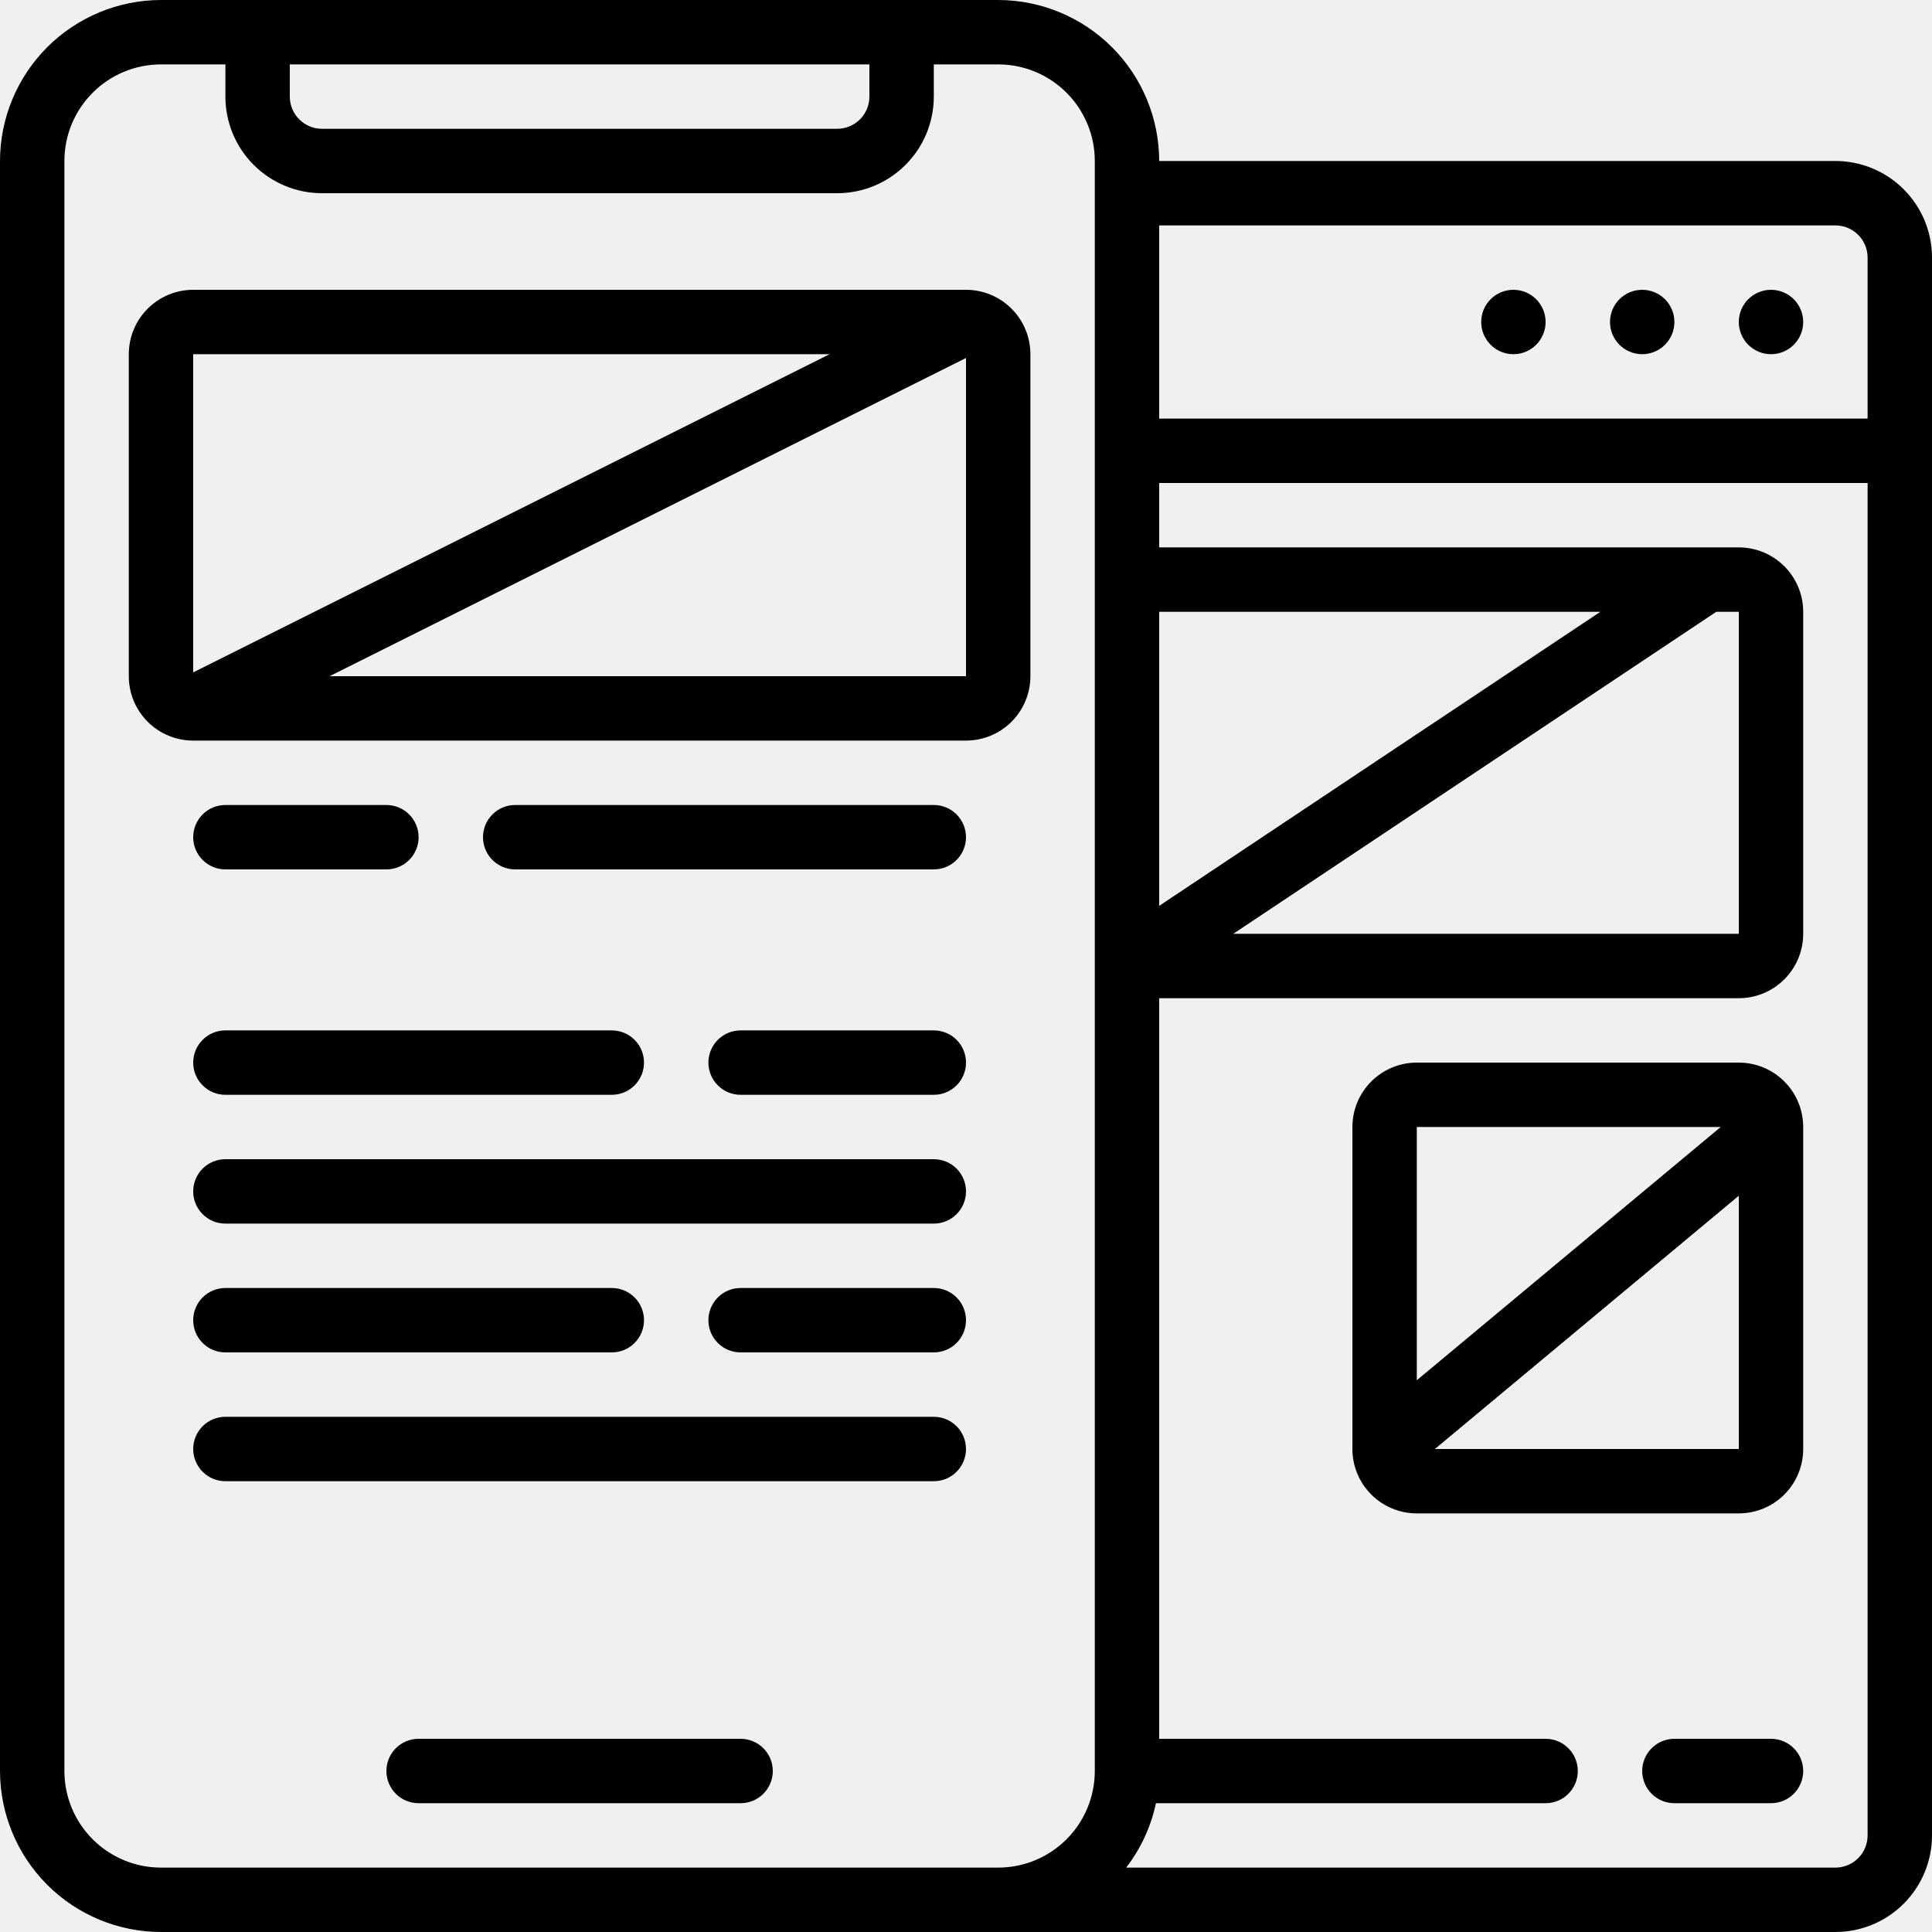
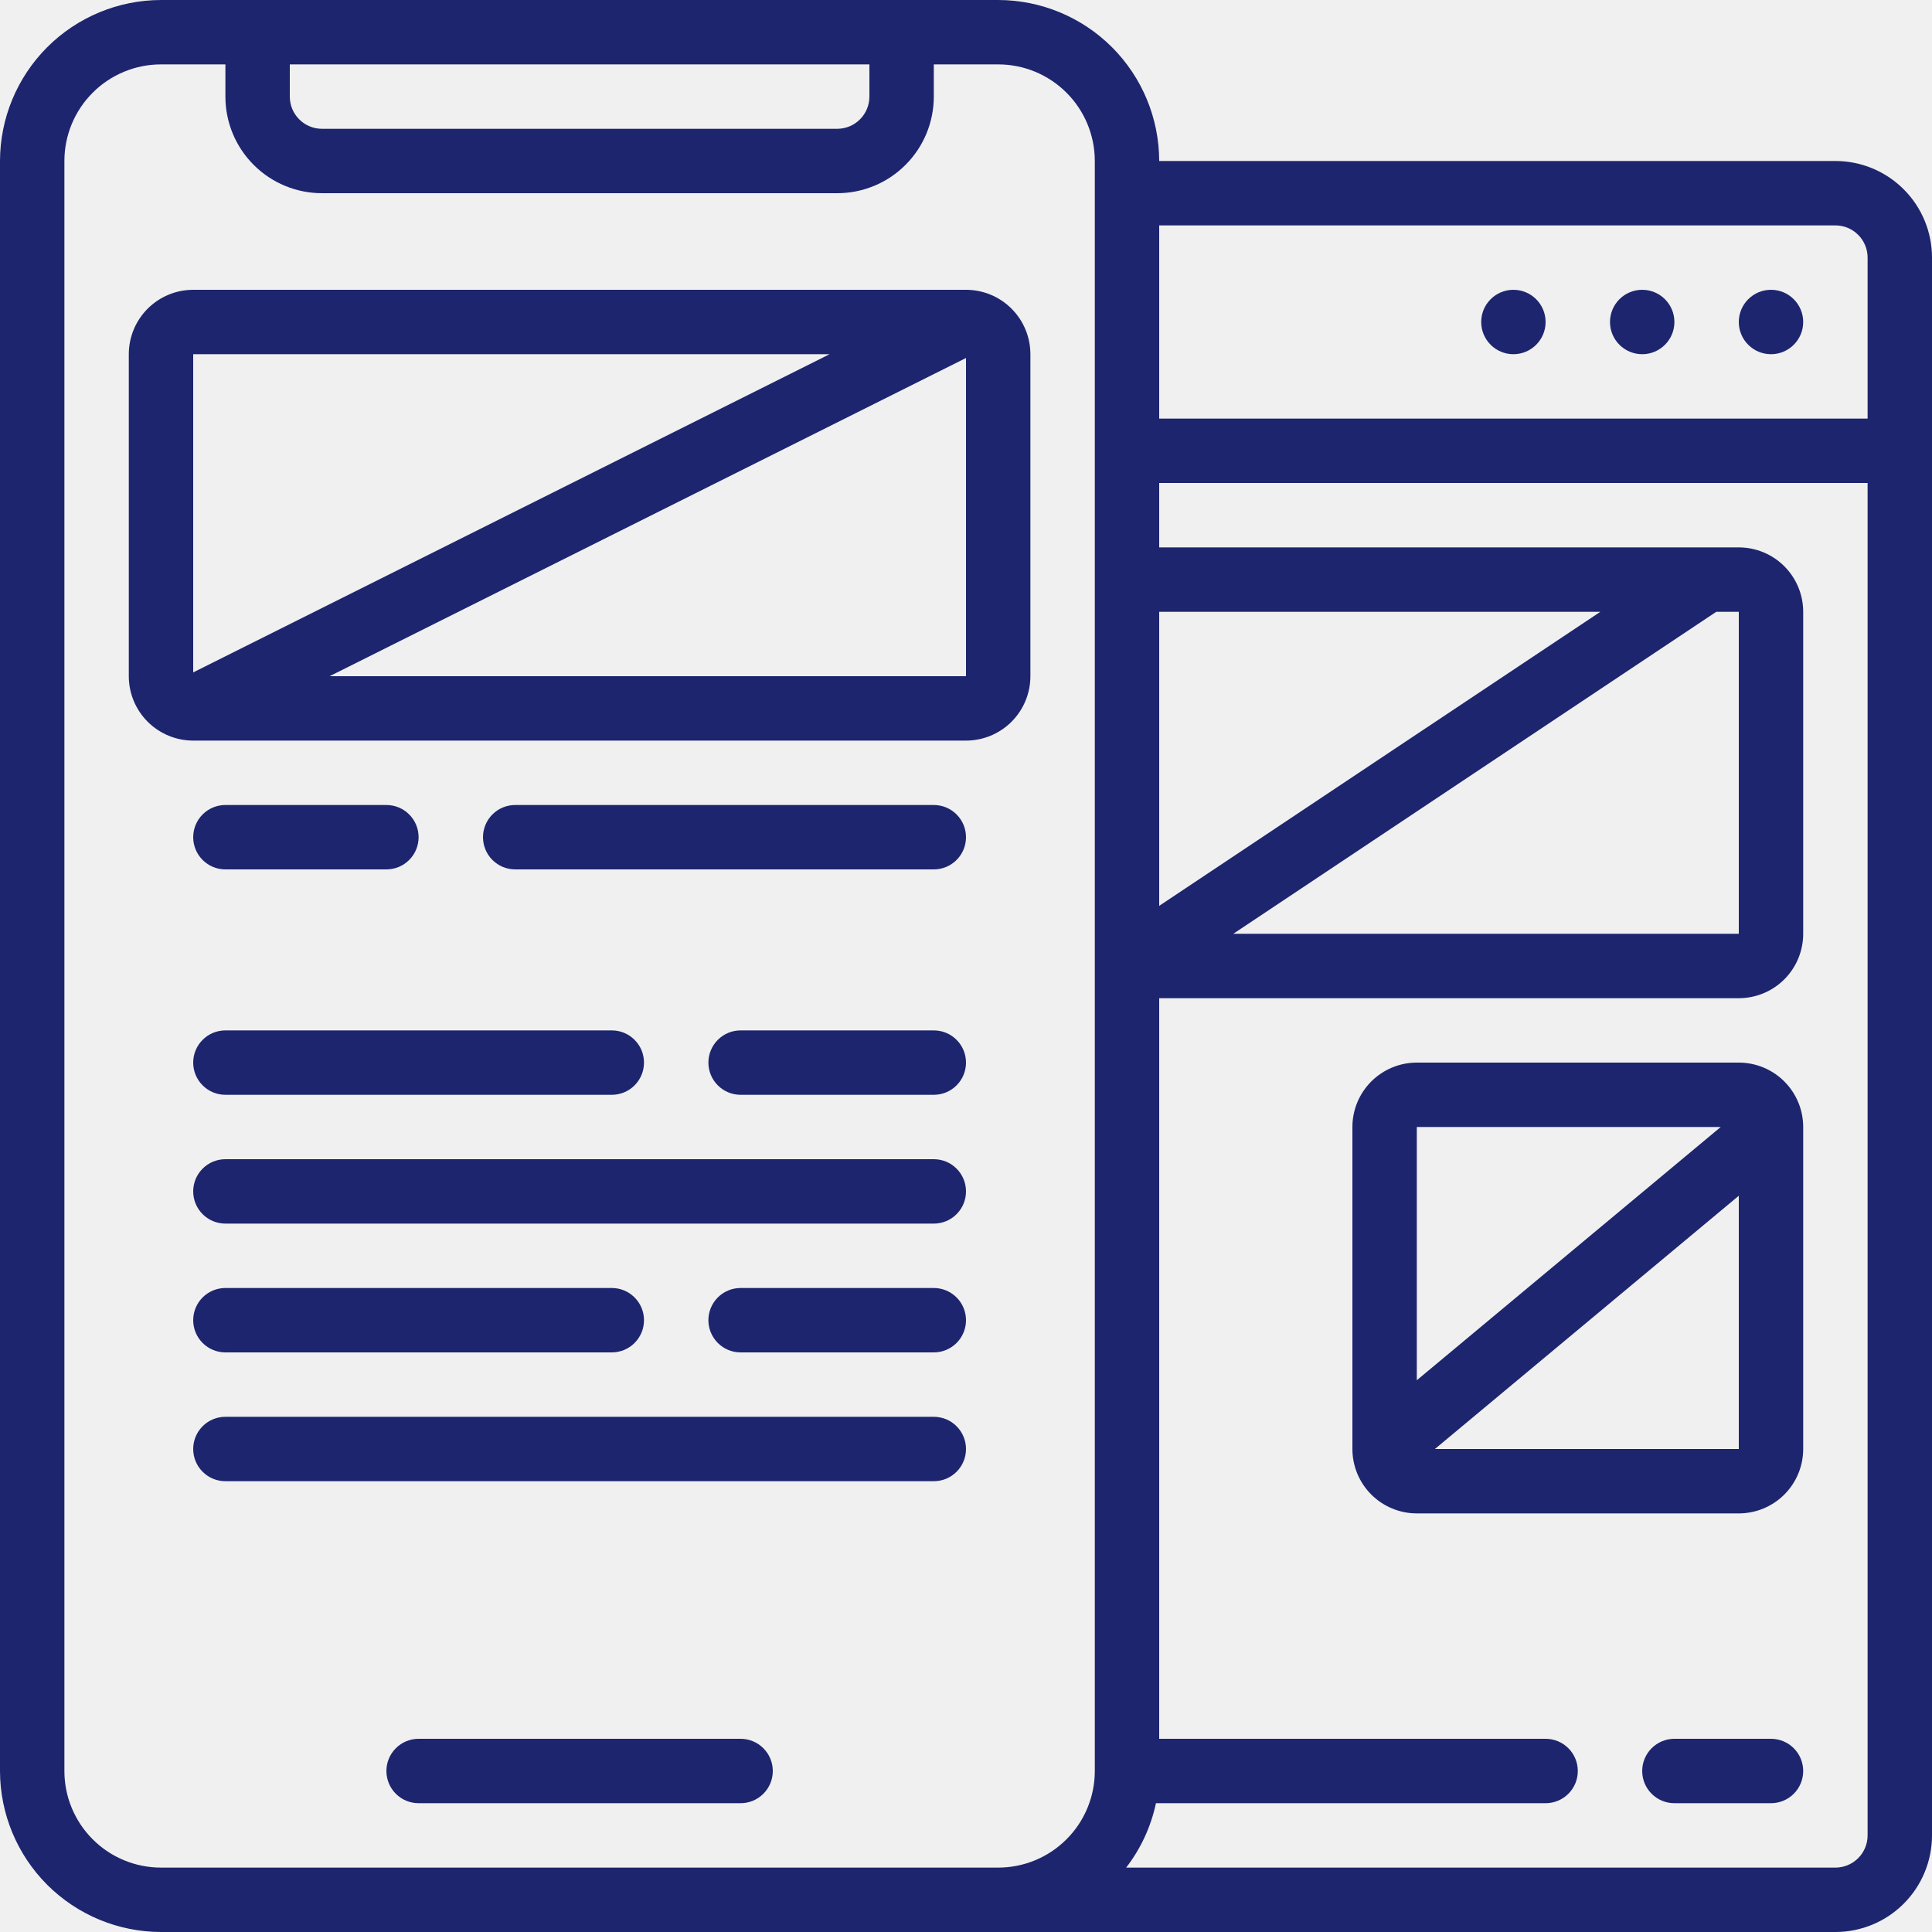
- <svg xmlns="http://www.w3.org/2000/svg" width="60" height="60" viewBox="0 0 60 60" fill="none">
+ <svg xmlns="http://www.w3.org/2000/svg" width="512px" height="512px" viewBox="0 0 60 60" fill="#1D256E">
  <g clip-path="url(#clip0_64_676)">
-     <path d="M23 54H13C12.735 54 12.48 54.105 12.293 54.293C12.105 54.48 12 54.735 12 55C12 55.265 12.105 55.52 12.293 55.707C12.48 55.895 12.735 56 13 56H23C23.265 56 23.52 55.895 23.707 55.707C23.895 55.52 24 55.265 24 55C24 54.735 23.895 54.48 23.707 54.293C23.52 54.105 23.265 54 23 54ZM32 21V11C32 10.47 31.789 9.961 31.414 9.586C31.039 9.211 30.53 9 30 9H6C5.47 9 4.961 9.211 4.586 9.586C4.211 9.961 4 10.47 4 11V21C4 21.53 4.211 22.039 4.586 22.414C4.961 22.789 5.47 23 6 23H30C30.53 23 31.039 22.789 31.414 22.414C31.789 22.039 32 21.53 32 21ZM25.764 11L6 20.882V11H25.764ZM10.236 21L30 11.118V21H10.236ZM7 27H12C12.265 27 12.52 26.895 12.707 26.707C12.895 26.52 13 26.265 13 26C13 25.735 12.895 25.48 12.707 25.293C12.52 25.105 12.265 25 12 25H7C6.735 25 6.48 25.105 6.293 25.293C6.105 25.48 6 25.735 6 26C6 26.265 6.105 26.52 6.293 26.707C6.48 26.895 6.735 27 7 27ZM29 25H16C15.735 25 15.48 25.105 15.293 25.293C15.105 25.48 15 25.735 15 26C15 26.265 15.105 26.52 15.293 26.707C15.48 26.895 15.735 27 16 27H29C29.265 27 29.52 26.895 29.707 26.707C29.895 26.52 30 26.265 30 26C30 25.735 29.895 25.48 29.707 25.293C29.52 25.105 29.265 25 29 25ZM7 34H19C19.265 34 19.52 33.895 19.707 33.707C19.895 33.52 20 33.265 20 33C20 32.735 19.895 32.48 19.707 32.293C19.52 32.105 19.265 32 19 32H7C6.735 32 6.48 32.105 6.293 32.293C6.105 32.48 6 32.735 6 33C6 33.265 6.105 33.52 6.293 33.707C6.48 33.895 6.735 34 7 34ZM29 32H23C22.735 32 22.48 32.105 22.293 32.293C22.105 32.48 22 32.735 22 33C22 33.265 22.105 33.52 22.293 33.707C22.48 33.895 22.735 34 23 34H29C29.265 34 29.52 33.895 29.707 33.707C29.895 33.52 30 33.265 30 33C30 32.735 29.895 32.48 29.707 32.293C29.52 32.105 29.265 32 29 32ZM29 36H7C6.735 36 6.48 36.105 6.293 36.293C6.105 36.48 6 36.735 6 37C6 37.265 6.105 37.52 6.293 37.707C6.48 37.895 6.735 38 7 38H29C29.265 38 29.52 37.895 29.707 37.707C29.895 37.52 30 37.265 30 37C30 36.735 29.895 36.48 29.707 36.293C29.52 36.105 29.265 36 29 36ZM7 42H19C19.265 42 19.52 41.895 19.707 41.707C19.895 41.52 20 41.265 20 41C20 40.735 19.895 40.48 19.707 40.293C19.52 40.105 19.265 40 19 40H7C6.735 40 6.48 40.105 6.293 40.293C6.105 40.48 6 40.735 6 41C6 41.265 6.105 41.52 6.293 41.707C6.48 41.895 6.735 42 7 42ZM29 40H23C22.735 40 22.48 40.105 22.293 40.293C22.105 40.48 22 40.735 22 41C22 41.265 22.105 41.52 22.293 41.707C22.48 41.895 22.735 42 23 42H29C29.265 42 29.52 41.895 29.707 41.707C29.895 41.52 30 41.265 30 41C30 40.735 29.895 40.48 29.707 40.293C29.52 40.105 29.265 40 29 40ZM29 44H7C6.735 44 6.48 44.105 6.293 44.293C6.105 44.48 6 44.735 6 45C6 45.265 6.105 45.52 6.293 45.707C6.48 45.895 6.735 46 7 46H29C29.265 46 29.52 45.895 29.707 45.707C29.895 45.52 30 45.265 30 45C30 44.735 29.895 44.48 29.707 44.293C29.52 44.105 29.265 44 29 44Z" fill="black" />
-     <path d="M57 5H36C35.998 3.674 35.471 2.404 34.534 1.466C33.596 0.529 32.326 0.002 31 0L5 0C3.674 0.002 2.404 0.529 1.466 1.466C0.529 2.404 0.002 3.674 0 5L0 55C0.002 56.326 0.529 57.596 1.466 58.534C2.404 59.471 3.674 59.998 5 60H57C57.796 60 58.559 59.684 59.121 59.121C59.684 58.559 60 57.796 60 57V8C60 7.204 59.684 6.441 59.121 5.879C58.559 5.316 57.796 5 57 5ZM57 7C57.265 7 57.52 7.105 57.707 7.293C57.895 7.48 58 7.735 58 8V13H36V7H57ZM54 19V29H38.3L53.3 19H54ZM36 28.132V19H49.7L36 28.132ZM27 2V3C27 3.265 26.895 3.52 26.707 3.707C26.52 3.895 26.265 4 26 4H10C9.735 4 9.48 3.895 9.293 3.707C9.105 3.52 9 3.265 9 3V2H27ZM29 58H5C4.204 58 3.441 57.684 2.879 57.121C2.316 56.559 2 55.796 2 55V5C2 4.204 2.316 3.441 2.879 2.879C3.441 2.316 4.204 2 5 2H7V3C7 3.796 7.316 4.559 7.879 5.121C8.441 5.684 9.204 6 10 6H26C26.796 6 27.559 5.684 28.121 5.121C28.684 4.559 29 3.796 29 3V2H31C31.796 2 32.559 2.316 33.121 2.879C33.684 3.441 34 4.204 34 5V55C34 55.796 33.684 56.559 33.121 57.121C32.559 57.684 31.796 58 31 58H29ZM57 58H34.974C35.429 57.411 35.744 56.728 35.899 56H48C48.265 56 48.52 55.895 48.707 55.707C48.895 55.52 49 55.265 49 55C49 54.735 48.895 54.48 48.707 54.293C48.52 54.105 48.265 54 48 54H36V31H54C54.53 31 55.039 30.789 55.414 30.414C55.789 30.039 56 29.53 56 29V19C56 18.47 55.789 17.961 55.414 17.586C55.039 17.211 54.53 17 54 17H36V15H58V57C58 57.265 57.895 57.52 57.707 57.707C57.52 57.895 57.265 58 57 58Z" fill="black" />
-     <path d="M55 11C55.552 11 56 10.552 56 10C56 9.448 55.552 9 55 9C54.448 9 54 9.448 54 10C54 10.552 54.448 11 55 11Z" fill="black" />
-     <path d="M51 11C51.552 11 52 10.552 52 10C52 9.448 51.552 9 51 9C50.448 9 50 9.448 50 10C50 10.552 50.448 11 51 11Z" fill="black" />
-     <path d="M47 11C47.552 11 48 10.552 48 10C48 9.448 47.552 9 47 9C46.448 9 46 9.448 46 10C46 10.552 46.448 11 47 11Z" fill="black" />
-     <path d="M54 33H44C43.47 33 42.961 33.211 42.586 33.586C42.211 33.961 42 34.47 42 35V45C42 45.53 42.211 46.039 42.586 46.414C42.961 46.789 43.47 47 44 47H54C54.53 47 55.039 46.789 55.414 46.414C55.789 46.039 56 45.53 56 45V35C56 34.47 55.789 33.961 55.414 33.586C55.039 33.211 54.53 33 54 33ZM53.438 35L44 42.865V35H53.438ZM44.562 45L54 37.135V45H44.562ZM55 54H52C51.735 54 51.48 54.105 51.293 54.293C51.105 54.48 51 54.735 51 55C51 55.265 51.105 55.52 51.293 55.707C51.48 55.895 51.735 56 52 56H55C55.265 56 55.52 55.895 55.707 55.707C55.895 55.52 56 55.265 56 55C56 54.735 55.895 54.48 55.707 54.293C55.52 54.105 55.265 54 55 54Z" fill="black" />
+     <path d="M23 54H13C12.735 54 12.48 54.105 12.293 54.293C12.105 54.48 12 54.735 12 55C12 55.265 12.105 55.52 12.293 55.707C12.48 55.895 12.735 56 13 56H23C23.265 56 23.52 55.895 23.707 55.707C23.895 55.52 24 55.265 24 55C24 54.735 23.895 54.48 23.707 54.293C23.52 54.105 23.265 54 23 54ZM32 21V11C32 10.47 31.789 9.961 31.414 9.586C31.039 9.211 30.53 9 30 9H6C5.47 9 4.961 9.211 4.586 9.586C4.211 9.961 4 10.47 4 11V21C4 21.53 4.211 22.039 4.586 22.414C4.961 22.789 5.47 23 6 23H30C30.53 23 31.039 22.789 31.414 22.414C31.789 22.039 32 21.53 32 21ZM25.764 11L6 20.882V11H25.764ZM10.236 21L30 11.118V21H10.236ZM7 27H12C12.265 27 12.52 26.895 12.707 26.707C12.895 26.52 13 26.265 13 26C13 25.735 12.895 25.48 12.707 25.293C12.52 25.105 12.265 25 12 25H7C6.735 25 6.48 25.105 6.293 25.293C6.105 25.48 6 25.735 6 26C6 26.265 6.105 26.52 6.293 26.707C6.48 26.895 6.735 27 7 27ZM29 25H16C15.735 25 15.48 25.105 15.293 25.293C15.105 25.48 15 25.735 15 26C15 26.265 15.105 26.52 15.293 26.707C15.48 26.895 15.735 27 16 27H29C29.265 27 29.52 26.895 29.707 26.707C29.895 26.52 30 26.265 30 26C30 25.735 29.895 25.48 29.707 25.293C29.52 25.105 29.265 25 29 25ZM7 34H19C19.265 34 19.52 33.895 19.707 33.707C19.895 33.52 20 33.265 20 33C20 32.735 19.895 32.48 19.707 32.293C19.52 32.105 19.265 32 19 32H7C6.735 32 6.48 32.105 6.293 32.293C6.105 32.48 6 32.735 6 33C6 33.265 6.105 33.52 6.293 33.707C6.48 33.895 6.735 34 7 34ZM29 32H23C22.735 32 22.48 32.105 22.293 32.293C22.105 32.48 22 32.735 22 33C22 33.265 22.105 33.52 22.293 33.707C22.48 33.895 22.735 34 23 34H29C29.265 34 29.52 33.895 29.707 33.707C29.895 33.52 30 33.265 30 33C30 32.735 29.895 32.48 29.707 32.293C29.52 32.105 29.265 32 29 32ZM29 36H7C6.735 36 6.48 36.105 6.293 36.293C6.105 36.48 6 36.735 6 37C6 37.265 6.105 37.52 6.293 37.707C6.48 37.895 6.735 38 7 38H29C29.265 38 29.52 37.895 29.707 37.707C29.895 37.52 30 37.265 30 37C30 36.735 29.895 36.48 29.707 36.293C29.52 36.105 29.265 36 29 36ZM7 42H19C19.265 42 19.52 41.895 19.707 41.707C19.895 41.52 20 41.265 20 41C20 40.735 19.895 40.48 19.707 40.293C19.52 40.105 19.265 40 19 40H7C6.735 40 6.48 40.105 6.293 40.293C6.105 40.48 6 40.735 6 41C6 41.265 6.105 41.52 6.293 41.707C6.48 41.895 6.735 42 7 42ZM29 40H23C22.735 40 22.48 40.105 22.293 40.293C22.105 40.48 22 40.735 22 41C22 41.265 22.105 41.52 22.293 41.707C22.48 41.895 22.735 42 23 42H29C29.265 42 29.52 41.895 29.707 41.707C29.895 41.52 30 41.265 30 41C30 40.735 29.895 40.48 29.707 40.293C29.52 40.105 29.265 40 29 40ZM29 44H7C6.735 44 6.48 44.105 6.293 44.293C6.105 44.48 6 44.735 6 45C6 45.265 6.105 45.52 6.293 45.707C6.48 45.895 6.735 46 7 46H29C29.265 46 29.52 45.895 29.707 45.707C29.895 45.52 30 45.265 30 45C30 44.735 29.895 44.48 29.707 44.293C29.52 44.105 29.265 44 29 44Z" fill="#1D256E" />
+     <path d="M57 5H36C35.998 3.674 35.471 2.404 34.534 1.466C33.596 0.529 32.326 0.002 31 0L5 0C3.674 0.002 2.404 0.529 1.466 1.466C0.529 2.404 0.002 3.674 0 5L0 55C0.002 56.326 0.529 57.596 1.466 58.534C2.404 59.471 3.674 59.998 5 60H57C57.796 60 58.559 59.684 59.121 59.121C59.684 58.559 60 57.796 60 57V8C60 7.204 59.684 6.441 59.121 5.879C58.559 5.316 57.796 5 57 5ZM57 7C57.265 7 57.52 7.105 57.707 7.293C57.895 7.48 58 7.735 58 8V13H36V7H57ZM54 19V29H38.3L53.3 19H54ZM36 28.132V19H49.7L36 28.132ZM27 2V3C27 3.265 26.895 3.52 26.707 3.707C26.52 3.895 26.265 4 26 4H10C9.735 4 9.48 3.895 9.293 3.707C9.105 3.52 9 3.265 9 3V2H27ZM29 58H5C4.204 58 3.441 57.684 2.879 57.121C2.316 56.559 2 55.796 2 55V5C2 4.204 2.316 3.441 2.879 2.879C3.441 2.316 4.204 2 5 2H7V3C7 3.796 7.316 4.559 7.879 5.121C8.441 5.684 9.204 6 10 6H26C26.796 6 27.559 5.684 28.121 5.121C28.684 4.559 29 3.796 29 3V2H31C31.796 2 32.559 2.316 33.121 2.879C33.684 3.441 34 4.204 34 5V55C34 55.796 33.684 56.559 33.121 57.121C32.559 57.684 31.796 58 31 58H29ZM57 58H34.974C35.429 57.411 35.744 56.728 35.899 56H48C48.265 56 48.52 55.895 48.707 55.707C48.895 55.52 49 55.265 49 55C49 54.735 48.895 54.48 48.707 54.293C48.52 54.105 48.265 54 48 54H36V31H54C54.53 31 55.039 30.789 55.414 30.414C55.789 30.039 56 29.53 56 29V19C56 18.47 55.789 17.961 55.414 17.586C55.039 17.211 54.53 17 54 17H36V15H58V57C58 57.265 57.895 57.52 57.707 57.707C57.52 57.895 57.265 58 57 58Z" fill="#1D256E" />
+     <path d="M55 11C55.552 11 56 10.552 56 10C56 9.448 55.552 9 55 9C54.448 9 54 9.448 54 10C54 10.552 54.448 11 55 11Z" fill="#1D256E" />
+     <path d="M51 11C51.552 11 52 10.552 52 10C52 9.448 51.552 9 51 9C50.448 9 50 9.448 50 10C50 10.552 50.448 11 51 11Z" fill="#1D256E" />
+     <path d="M47 11C47.552 11 48 10.552 48 10C48 9.448 47.552 9 47 9C46.448 9 46 9.448 46 10C46 10.552 46.448 11 47 11Z" fill="#1D256E" />
+     <path d="M54 33H44C43.47 33 42.961 33.211 42.586 33.586C42.211 33.961 42 34.47 42 35V45C42 45.53 42.211 46.039 42.586 46.414C42.961 46.789 43.47 47 44 47H54C54.53 47 55.039 46.789 55.414 46.414C55.789 46.039 56 45.53 56 45V35C56 34.47 55.789 33.961 55.414 33.586C55.039 33.211 54.53 33 54 33ZM53.438 35L44 42.865V35H53.438ZM44.562 45L54 37.135V45H44.562ZM55 54H52C51.735 54 51.48 54.105 51.293 54.293C51.105 54.48 51 54.735 51 55C51 55.265 51.105 55.52 51.293 55.707C51.48 55.895 51.735 56 52 56H55C55.265 56 55.52 55.895 55.707 55.707C55.895 55.52 56 55.265 56 55C56 54.735 55.895 54.48 55.707 54.293C55.52 54.105 55.265 54 55 54Z" fill="#1D256E" />
  </g>
  <defs>
    <clipPath id="clip0_64_676">
-       <rect width="60" height="60" fill="white" />
+       <rect width="512px" height="512px" fill="white" />
    </clipPath>
  </defs>
</svg>
